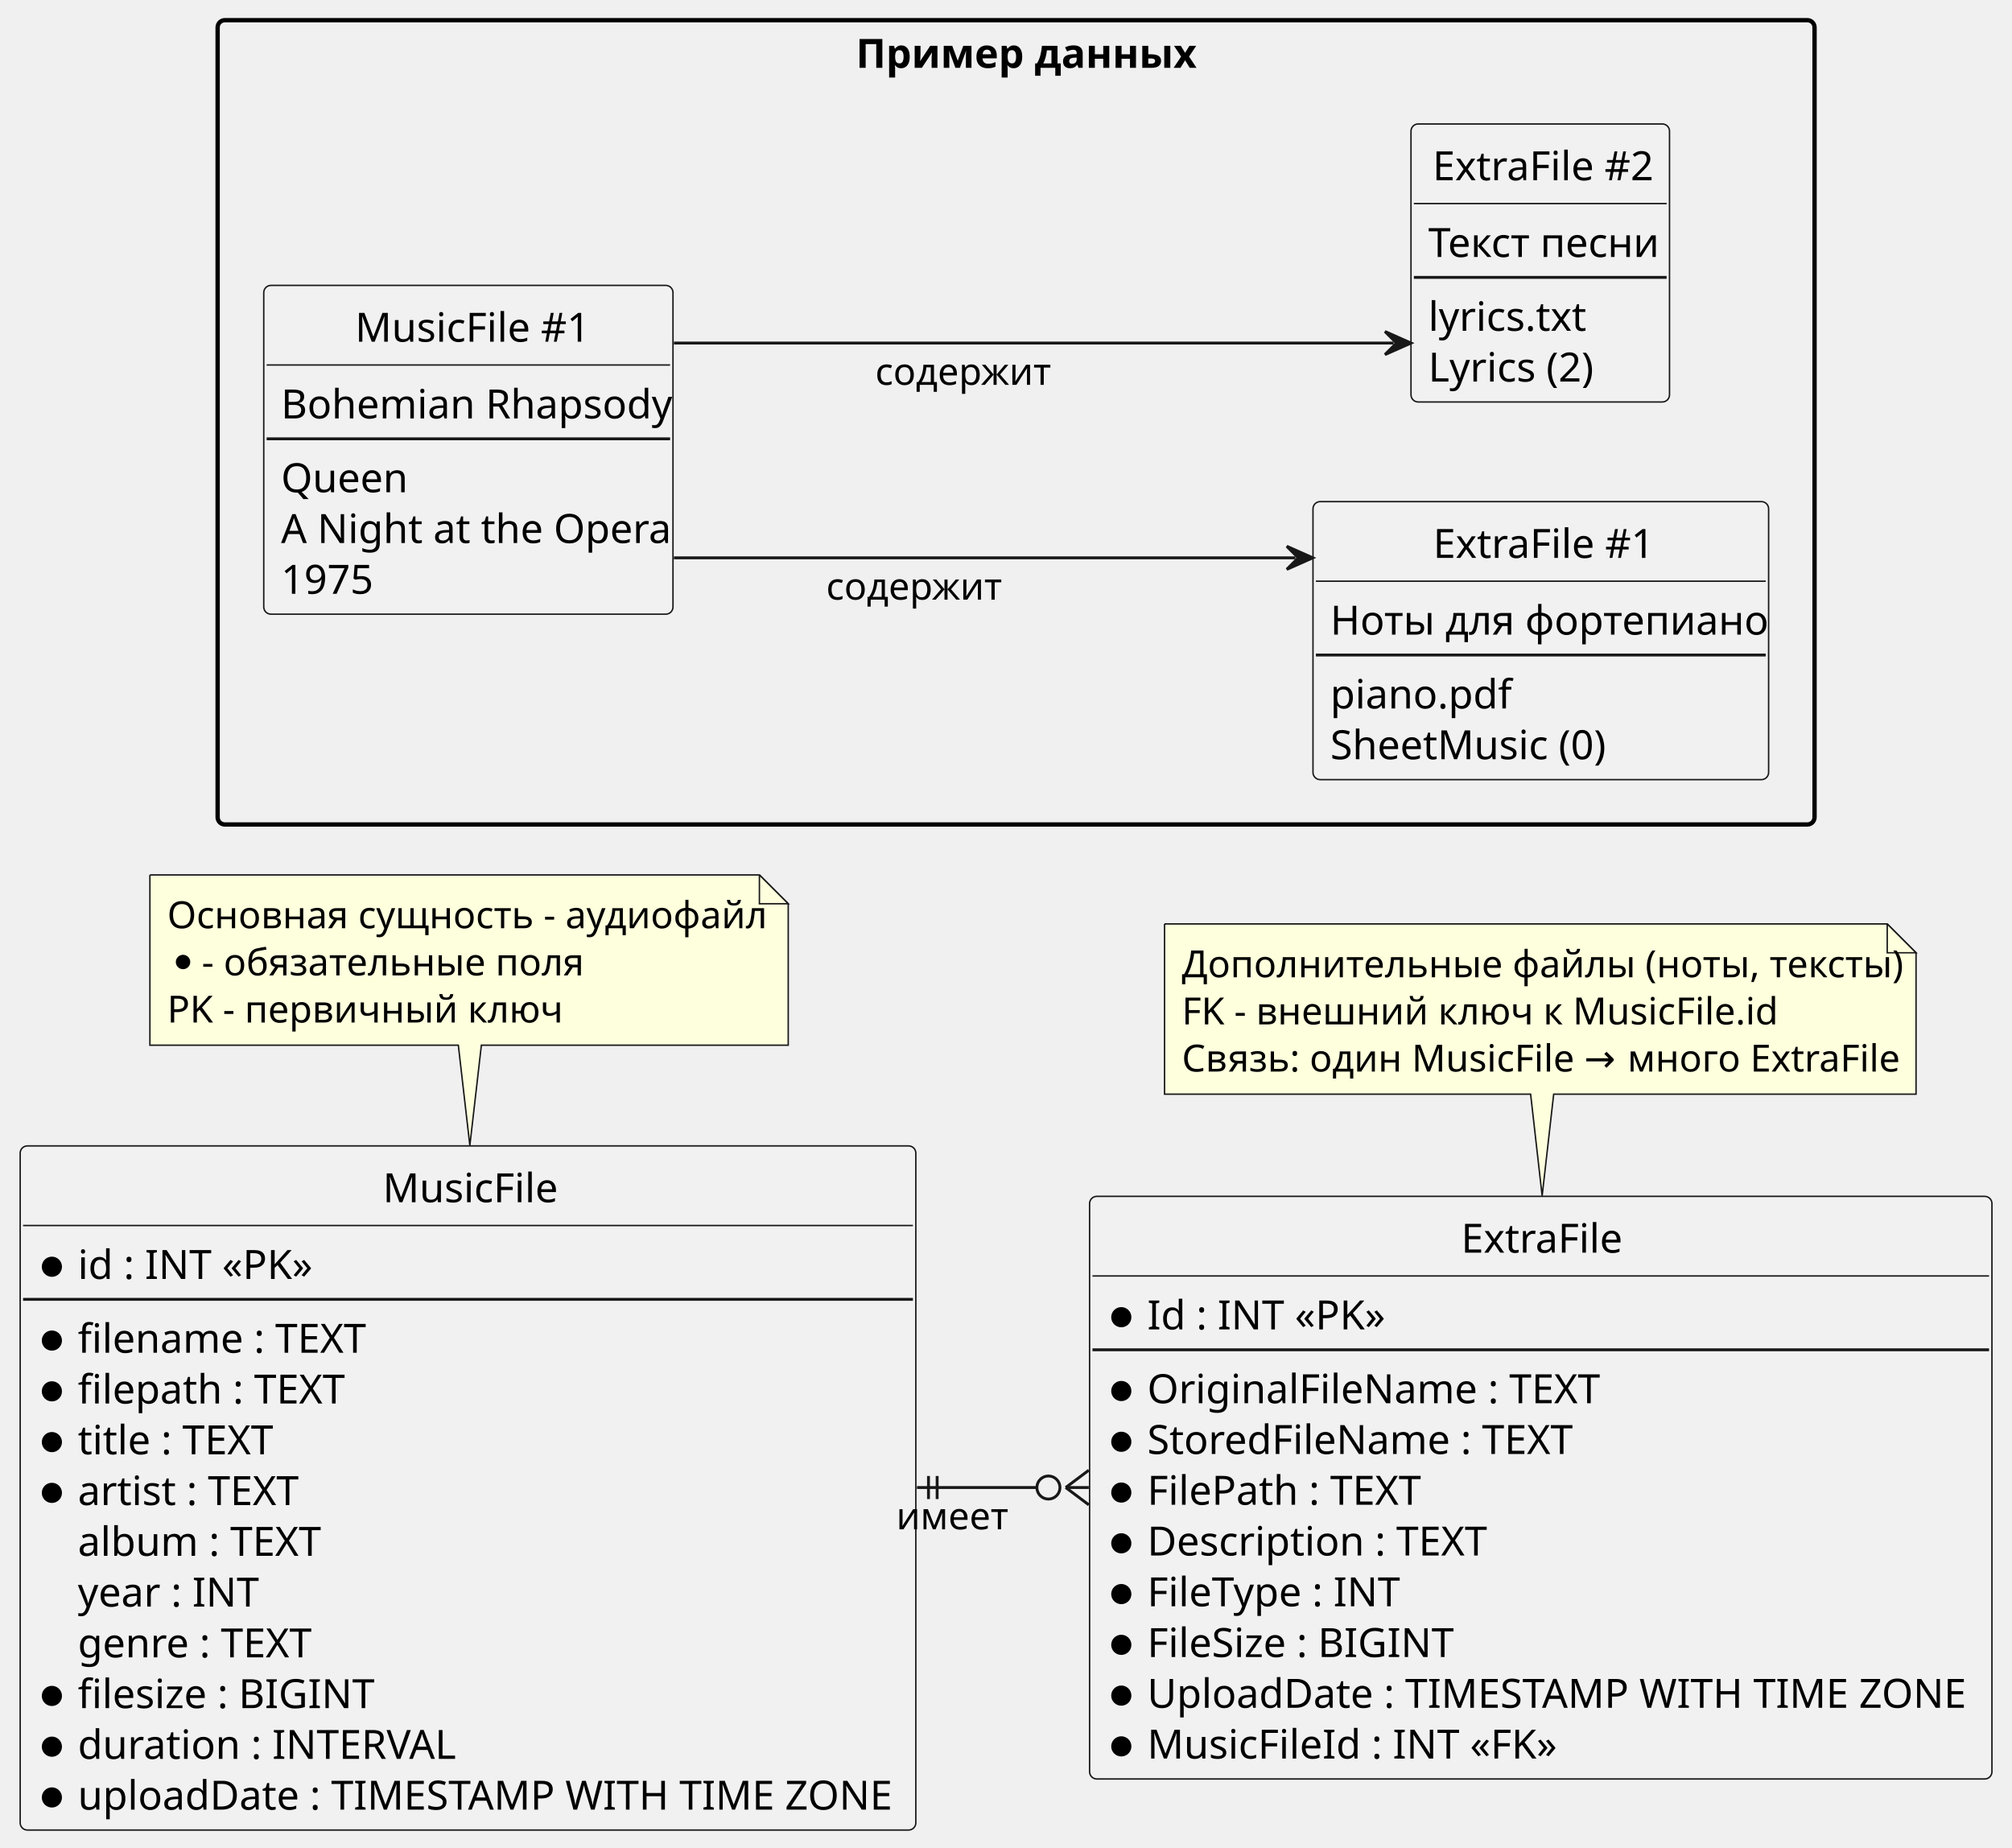
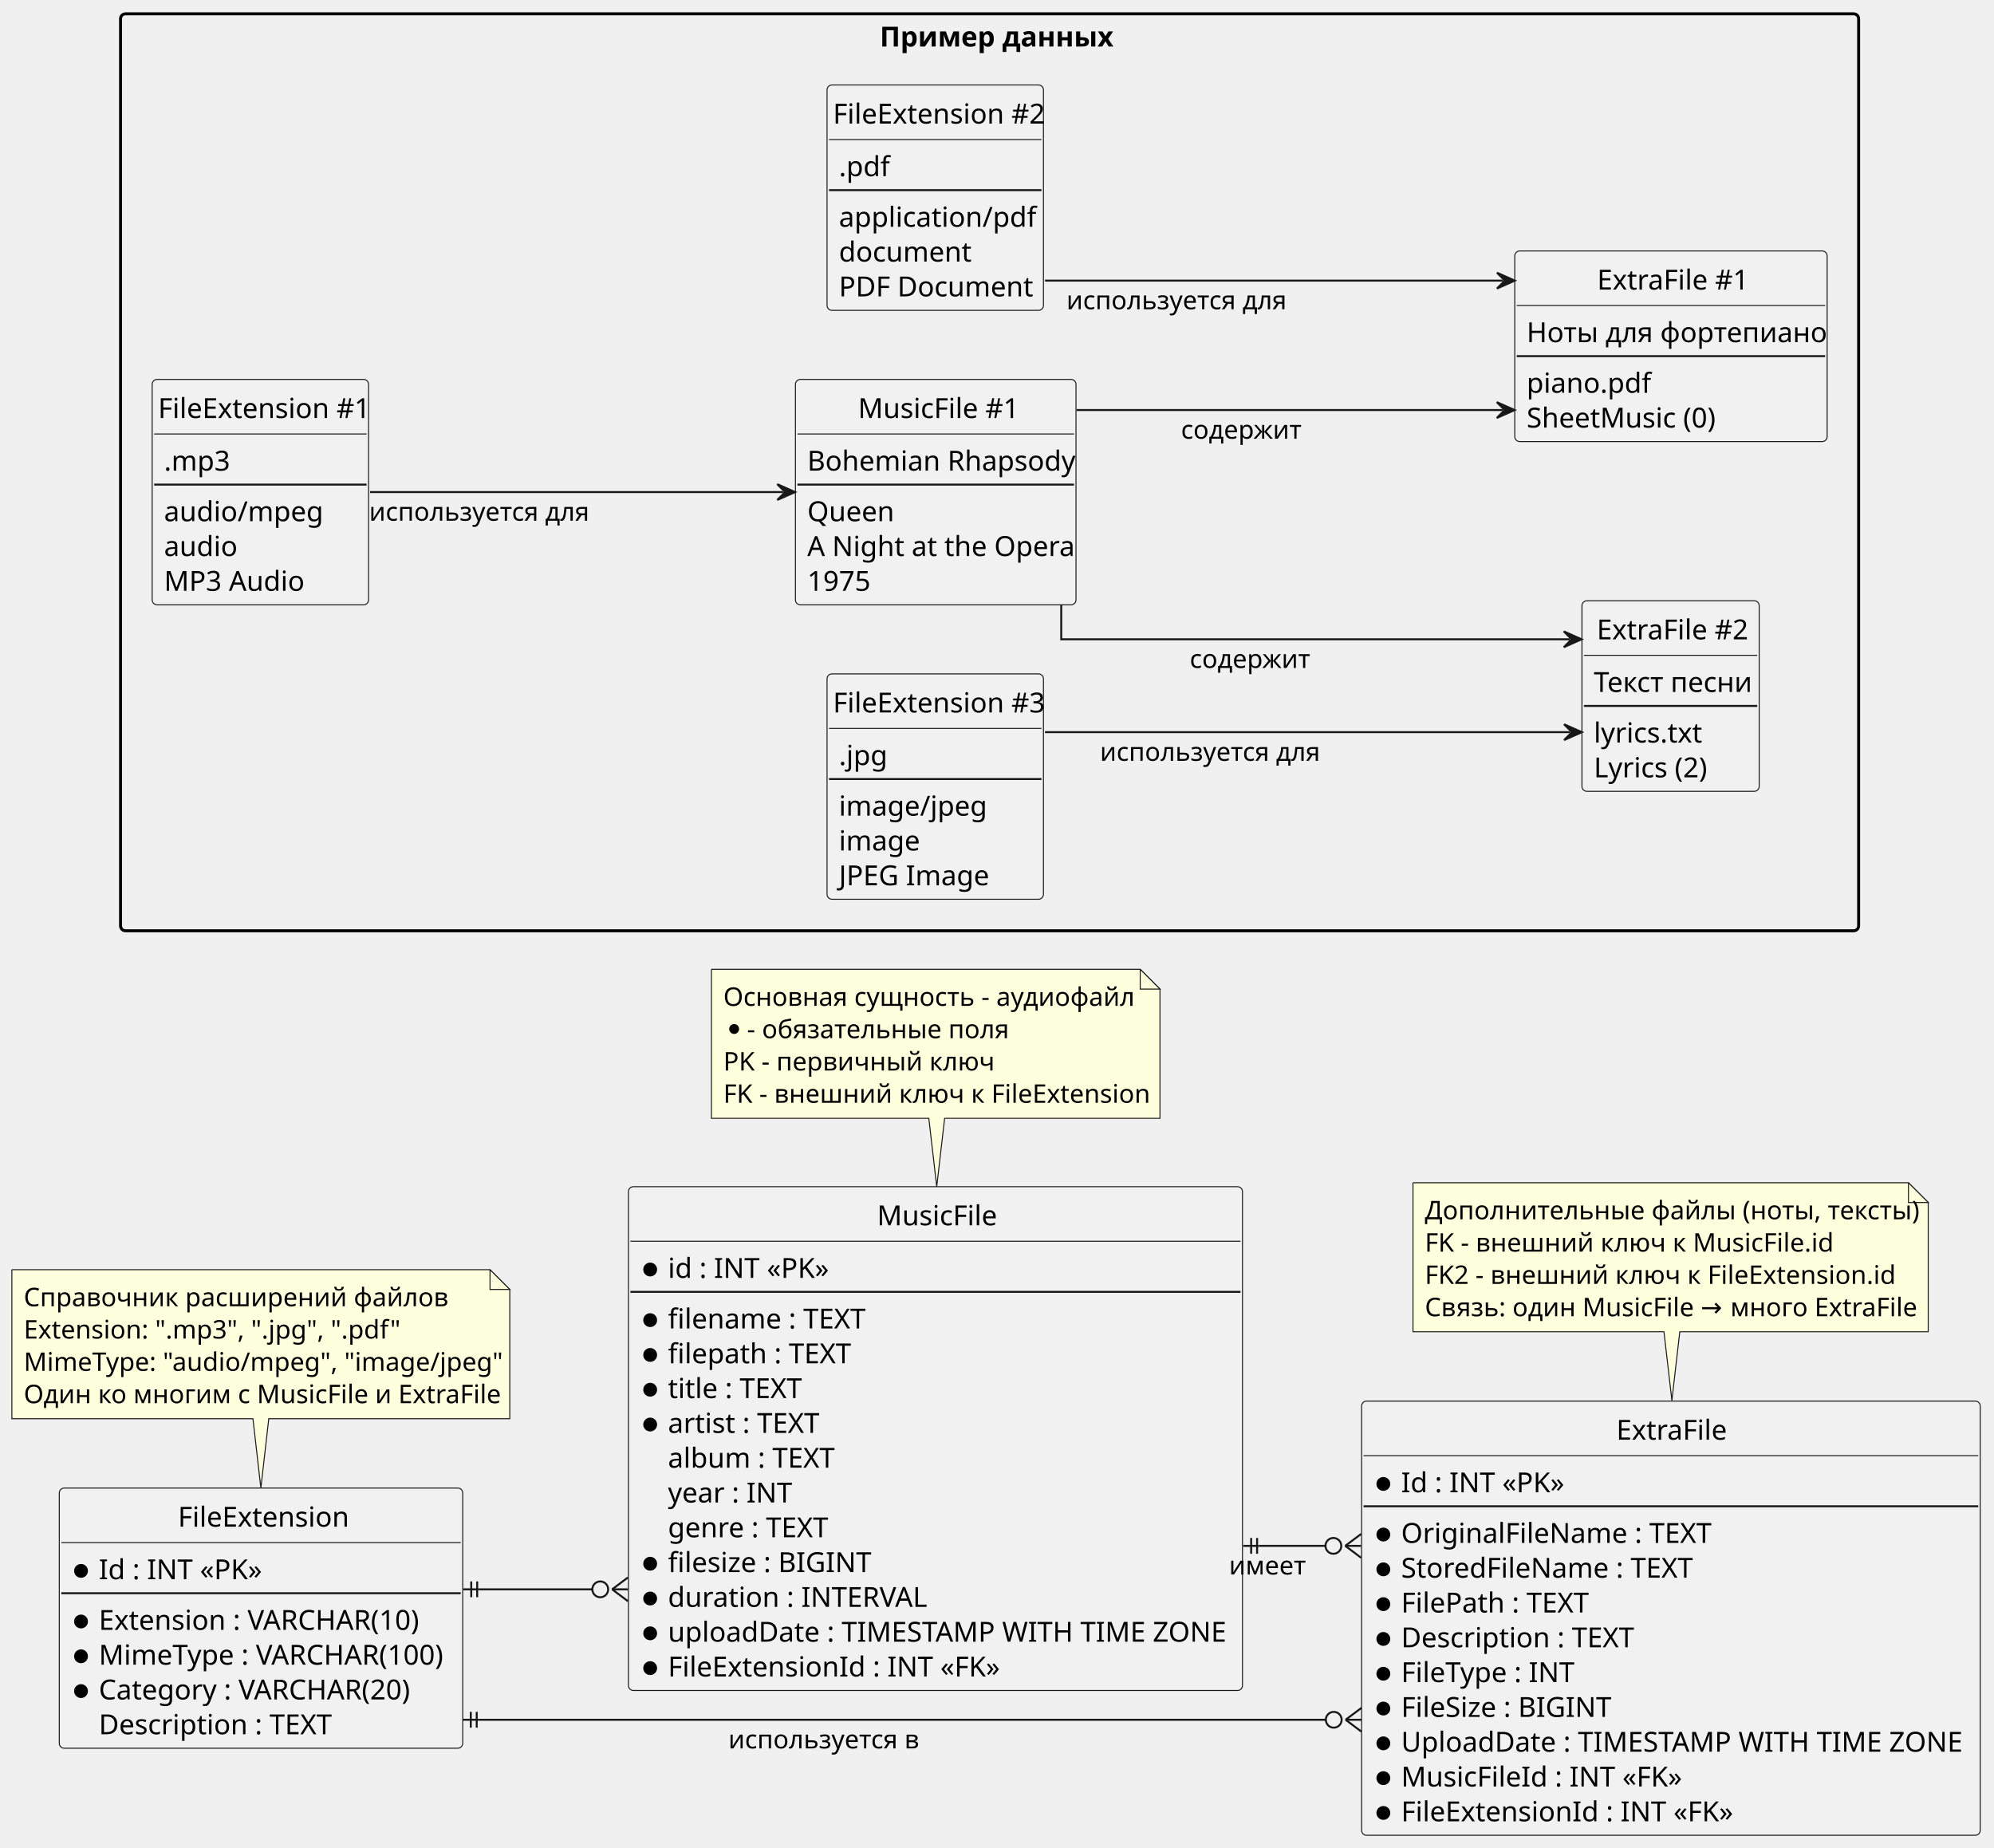
- <svg xmlns="http://www.w3.org/2000/svg" contentStyleType="text/css" data-diagram-type="CLASS" height="641px" preserveAspectRatio="none" style="width:698px;height:641px;background:#FFFFFF;" version="1.1" viewBox="0 0 698 641" width="698px" zoomAndPan="magnify">
+ <svg xmlns="http://www.w3.org/2000/svg" contentStyleType="text/css" data-diagram-type="CLASS" height="935px" preserveAspectRatio="none" style="width:1009px;height:935px;background:#FFFFFF;" version="1.1" viewBox="0 0 1009 935" width="1009px" zoomAndPan="magnify">
  <defs />
  <g>
    <g id="cluster_Пример данных">
-       <rect fill="#FFFFFF" fill-opacity="0" height="279" rx="2.5" ry="2.5" style="stroke:#000000;stroke-width:1.5;" width="554" x="75.5" y="7" />
-       <text fill="#000000" font-family="sans-serif" font-size="14" font-weight="bold" lengthAdjust="spacing" textLength="111.132" x="296.934" y="23.533">Пример данных</text>
+       <rect fill="#FFFFFF" fill-opacity="0" height="464" rx="2.5" ry="2.5" style="stroke:#000000;stroke-width:1.5;" width="879.5" x="61" y="7" />
+       <text fill="#000000" font-family="sans-serif" font-size="14" font-weight="bold" lengthAdjust="spacing" textLength="111.132" x="445.184" y="23.533">Пример данных</text>
+     </g>
+     <g id="elem_FE1">
+       <rect codeLine="79" fill="#F1F1F1" height="114.047" id="FE1" rx="2.5" ry="2.5" style="stroke:#181818;stroke-width:0.5;" width="109.503" x="77" y="192" />
+       <text fill="#000000" font-family="sans-serif" font-size="14" lengthAdjust="spacing" textLength="103.503" x="80" y="211.533">FileExtension #1</text>
+       <line style="stroke:#181818;stroke-width:0.5;" x1="78" x2="185.503" y1="219.609" y2="219.609" />
+       <text fill="#000000" font-family="sans-serif" font-size="14" lengthAdjust="spacing" textLength="31.124" x="83" y="238.143">.mp3</text>
+       <line style="stroke:#181818;stroke-width:1;" x1="78" x2="185.503" y1="245.219" y2="245.219" />
+       <text fill="#000000" font-family="sans-serif" font-size="14" lengthAdjust="spacing" textLength="73.165" x="83" y="263.752">audio/mpeg</text>
+       <text fill="#000000" font-family="sans-serif" font-size="14" lengthAdjust="spacing" textLength="34.255" x="83" y="281.361">audio</text>
+       <text fill="#000000" font-family="sans-serif" font-size="14" lengthAdjust="spacing" textLength="68.482" x="83" y="298.971">MP3 Audio</text>
+     </g>
+     <g id="elem_FE2">
+       <rect codeLine="87" fill="#F1F1F1" height="114.047" id="FE2" rx="2.5" ry="2.5" style="stroke:#181818;stroke-width:0.5;" width="109.503" x="418.5" y="43" />
+       <text fill="#000000" font-family="sans-serif" font-size="14" lengthAdjust="spacing" textLength="103.503" x="421.5" y="62.533">FileExtension #2</text>
+       <line style="stroke:#181818;stroke-width:0.5;" x1="419.5" x2="527.003" y1="70.609" y2="70.609" />
+       <text fill="#000000" font-family="sans-serif" font-size="14" lengthAdjust="spacing" textLength="23.352" x="424.5" y="89.143">.pdf</text>
+       <line style="stroke:#181818;stroke-width:1;" x1="419.5" x2="527.003" y1="96.219" y2="96.219" />
+       <text fill="#000000" font-family="sans-serif" font-size="14" lengthAdjust="spacing" textLength="90.289" x="424.5" y="114.752">application/pdf</text>
+       <text fill="#000000" font-family="sans-serif" font-size="14" lengthAdjust="spacing" textLength="61.482" x="424.5" y="132.361">document</text>
+       <text fill="#000000" font-family="sans-serif" font-size="14" lengthAdjust="spacing" textLength="95.696" x="424.5" y="149.971">PDF Document</text>
+     </g>
+     <g id="elem_FE3">
+       <rect codeLine="95" fill="#F1F1F1" height="114.047" id="FE3" rx="2.5" ry="2.5" style="stroke:#181818;stroke-width:0.5;" width="109.503" x="418.5" y="341" />
+       <text fill="#000000" font-family="sans-serif" font-size="14" lengthAdjust="spacing" textLength="103.503" x="421.5" y="360.533">FileExtension #3</text>
+       <line style="stroke:#181818;stroke-width:0.5;" x1="419.5" x2="527.003" y1="368.609" y2="368.609" />
+       <text fill="#000000" font-family="sans-serif" font-size="14" lengthAdjust="spacing" textLength="22.572" x="424.5" y="387.143">.jpg</text>
+       <line style="stroke:#181818;stroke-width:1;" x1="419.5" x2="527.003" y1="394.219" y2="394.219" />
+       <text fill="#000000" font-family="sans-serif" font-size="14" lengthAdjust="spacing" textLength="68.489" x="424.5" y="412.752">image/jpeg</text>
+       <text fill="#000000" font-family="sans-serif" font-size="14" lengthAdjust="spacing" textLength="38.131" x="424.5" y="430.361">image</text>
+       <text fill="#000000" font-family="sans-serif" font-size="14" lengthAdjust="spacing" textLength="79.365" x="424.5" y="447.971">JPEG Image</text>
    </g>
    <g id="elem_MF1">
-       <rect codeLine="56" fill="#F1F1F1" height="114.047" id="MF1" rx="2.5" ry="2.5" style="stroke:#181818;stroke-width:0.5;" width="141.972" x="91.5" y="99" />
-       <text fill="#000000" font-family="sans-serif" font-size="14" lengthAdjust="spacing" textLength="78.579" x="123.196" y="118.533">MusicFile #1</text>
-       <line style="stroke:#181818;stroke-width:0.5;" x1="92.5" x2="232.472" y1="126.609" y2="126.609" />
-       <text fill="#000000" font-family="sans-serif" font-size="14" lengthAdjust="spacing" textLength="129.972" x="97.5" y="145.143">Bohemian Rhapsody</text>
-       <line style="stroke:#181818;stroke-width:1;" x1="92.5" x2="232.472" y1="152.219" y2="152.219" />
-       <text fill="#000000" font-family="sans-serif" font-size="14" lengthAdjust="spacing" textLength="42.034" x="97.5" y="170.752">Queen</text>
-       <text fill="#000000" font-family="sans-serif" font-size="14" lengthAdjust="spacing" textLength="127.627" x="97.5" y="188.361">A Night at the Opera</text>
-       <text fill="#000000" font-family="sans-serif" font-size="14" lengthAdjust="spacing" textLength="31.145" x="97.5" y="205.971">1975</text>
+       <rect codeLine="103" fill="#F1F1F1" height="114.047" id="MF1" rx="2.5" ry="2.5" style="stroke:#181818;stroke-width:0.5;" width="141.972" x="402.5" y="192" />
+       <text fill="#000000" font-family="sans-serif" font-size="14" lengthAdjust="spacing" textLength="78.579" x="434.196" y="211.533">MusicFile #1</text>
+       <line style="stroke:#181818;stroke-width:0.5;" x1="403.5" x2="543.472" y1="219.609" y2="219.609" />
+       <text fill="#000000" font-family="sans-serif" font-size="14" lengthAdjust="spacing" textLength="129.972" x="408.5" y="238.143">Bohemian Rhapsody</text>
+       <line style="stroke:#181818;stroke-width:1;" x1="403.5" x2="543.472" y1="245.219" y2="245.219" />
+       <text fill="#000000" font-family="sans-serif" font-size="14" lengthAdjust="spacing" textLength="42.034" x="408.5" y="263.752">Queen</text>
+       <text fill="#000000" font-family="sans-serif" font-size="14" lengthAdjust="spacing" textLength="127.627" x="408.5" y="281.361">A Night at the Opera</text>
+       <text fill="#000000" font-family="sans-serif" font-size="14" lengthAdjust="spacing" textLength="31.145" x="408.5" y="298.971">1975</text>
    </g>
    <g id="elem_EF1">
-       <rect codeLine="64" fill="#F1F1F1" height="96.438" id="EF1" rx="2.5" ry="2.5" style="stroke:#181818;stroke-width:0.5;" width="158.064" x="455.5" y="174" />
-       <text fill="#000000" font-family="sans-serif" font-size="14" lengthAdjust="spacing" textLength="74.696" x="497.184" y="193.533">ExtraFile #1</text>
-       <line style="stroke:#181818;stroke-width:0.5;" x1="456.5" x2="612.563" y1="201.609" y2="201.609" />
-       <text fill="#000000" font-family="sans-serif" font-size="14" lengthAdjust="spacing" textLength="146.064" x="461.5" y="220.143">Ноты для фортепиано</text>
-       <line style="stroke:#181818;stroke-width:1;" x1="456.5" x2="612.563" y1="227.219" y2="227.219" />
-       <text fill="#000000" font-family="sans-serif" font-size="14" lengthAdjust="spacing" textLength="57.606" x="461.5" y="245.752">piano.pdf</text>
-       <text fill="#000000" font-family="sans-serif" font-size="14" lengthAdjust="spacing" textLength="94.144" x="461.5" y="263.361">SheetMusic (0)</text>
+       <rect codeLine="111" fill="#F1F1F1" height="96.438" id="EF1" rx="2.5" ry="2.5" style="stroke:#181818;stroke-width:0.5;" width="158.064" x="766.5" y="127" />
+       <text fill="#000000" font-family="sans-serif" font-size="14" lengthAdjust="spacing" textLength="74.696" x="808.184" y="146.533">ExtraFile #1</text>
+       <line style="stroke:#181818;stroke-width:0.5;" x1="767.5" x2="923.563" y1="154.609" y2="154.609" />
+       <text fill="#000000" font-family="sans-serif" font-size="14" lengthAdjust="spacing" textLength="146.064" x="772.5" y="173.143">Ноты для фортепиано</text>
+       <line style="stroke:#181818;stroke-width:1;" x1="767.5" x2="923.563" y1="180.219" y2="180.219" />
+       <text fill="#000000" font-family="sans-serif" font-size="14" lengthAdjust="spacing" textLength="57.606" x="772.5" y="198.752">piano.pdf</text>
+       <text fill="#000000" font-family="sans-serif" font-size="14" lengthAdjust="spacing" textLength="94.144" x="772.5" y="216.361">SheetMusic (0)</text>
    </g>
    <g id="elem_EF2">
-       <rect codeLine="71" fill="#F1F1F1" height="96.438" id="EF2" rx="2.5" ry="2.5" style="stroke:#181818;stroke-width:0.5;" width="89.684" x="489.5" y="43" />
-       <text fill="#000000" font-family="sans-serif" font-size="14" lengthAdjust="spacing" textLength="74.696" x="496.994" y="62.533">ExtraFile #2</text>
-       <line style="stroke:#181818;stroke-width:0.5;" x1="490.5" x2="578.184" y1="70.609" y2="70.609" />
-       <text fill="#000000" font-family="sans-serif" font-size="14" lengthAdjust="spacing" textLength="77.684" x="495.5" y="89.143">Текст песни</text>
-       <line style="stroke:#181818;stroke-width:1;" x1="490.5" x2="578.184" y1="96.219" y2="96.219" />
-       <text fill="#000000" font-family="sans-serif" font-size="14" lengthAdjust="spacing" textLength="50.552" x="495.5" y="114.752">lyrics.txt</text>
-       <text fill="#000000" font-family="sans-serif" font-size="14" lengthAdjust="spacing" textLength="57.559" x="495.5" y="132.361">Lyrics (2)</text>
+       <rect codeLine="118" fill="#F1F1F1" height="96.438" id="EF2" rx="2.5" ry="2.5" style="stroke:#181818;stroke-width:0.5;" width="89.684" x="800.5" y="304" />
+       <text fill="#000000" font-family="sans-serif" font-size="14" lengthAdjust="spacing" textLength="74.696" x="807.994" y="323.533">ExtraFile #2</text>
+       <line style="stroke:#181818;stroke-width:0.5;" x1="801.5" x2="889.184" y1="331.609" y2="331.609" />
+       <text fill="#000000" font-family="sans-serif" font-size="14" lengthAdjust="spacing" textLength="77.684" x="806.5" y="350.143">Текст песни</text>
+       <line style="stroke:#181818;stroke-width:1;" x1="801.5" x2="889.184" y1="357.219" y2="357.219" />
+       <text fill="#000000" font-family="sans-serif" font-size="14" lengthAdjust="spacing" textLength="50.552" x="806.5" y="375.752">lyrics.txt</text>
+       <text fill="#000000" font-family="sans-serif" font-size="14" lengthAdjust="spacing" textLength="57.559" x="806.5" y="393.361">Lyrics (2)</text>
    </g>
    <g id="elem_MusicFile">
-       <rect codeLine="9" fill="#F1F1F1" height="237.312" id="MusicFile" rx="2.5" ry="2.5" style="stroke:#181818;stroke-width:0.5;" width="310.717" x="7" y="397.5" />
-       <text fill="#000000" font-family="sans-serif" font-size="14" lengthAdjust="spacing" textLength="59.117" x="132.8" y="417.033">MusicFile</text>
-       <line style="stroke:#181818;stroke-width:0.5;" x1="8" x2="316.717" y1="425.109" y2="425.109" />
-       <ellipse cx="18" cy="439.414" fill="#000000" rx="3" ry="3" style="stroke:#000000;stroke-width:1;" />
-       <text fill="#000000" font-family="sans-serif" font-size="14" lengthAdjust="spacing" textLength="83.255" x="27" y="443.643">id : INT «PK»</text>
-       <line style="stroke:#181818;stroke-width:1;" x1="8" x2="316.717" y1="450.719" y2="450.719" />
-       <ellipse cx="18" cy="465.023" fill="#000000" rx="3" ry="3" style="stroke:#000000;stroke-width:1;" />
-       <text fill="#000000" font-family="sans-serif" font-size="14" lengthAdjust="spacing" textLength="100.365" x="27" y="469.252">filename : TEXT</text>
-       <ellipse cx="18" cy="482.633" fill="#000000" rx="3" ry="3" style="stroke:#000000;stroke-width:1;" />
-       <text fill="#000000" font-family="sans-serif" font-size="14" lengthAdjust="spacing" textLength="92.593" x="27" y="486.861">filepath : TEXT</text>
-       <ellipse cx="18" cy="500.242" fill="#000000" rx="3" ry="3" style="stroke:#000000;stroke-width:1;" />
-       <text fill="#000000" font-family="sans-serif" font-size="14" lengthAdjust="spacing" textLength="69.234" x="27" y="504.471">title : TEXT</text>
-       <ellipse cx="18" cy="517.852" fill="#000000" rx="3" ry="3" style="stroke:#000000;stroke-width:1;" />
-       <text fill="#000000" font-family="sans-serif" font-size="14" lengthAdjust="spacing" textLength="77.786" x="27" y="522.08">artist : TEXT</text>
-       <text fill="#000000" font-family="sans-serif" font-size="14" lengthAdjust="spacing" textLength="85.579" x="27" y="539.689">album : TEXT</text>
-       <text fill="#000000" font-family="sans-serif" font-size="14" lengthAdjust="spacing" textLength="61.455" x="27" y="557.299">year : INT</text>
-       <text fill="#000000" font-family="sans-serif" font-size="14" lengthAdjust="spacing" textLength="83.255" x="27" y="574.908">genre : TEXT</text>
-       <ellipse cx="18" cy="588.289" fill="#000000" rx="3" ry="3" style="stroke:#000000;stroke-width:1;" />
-       <text fill="#000000" font-family="sans-serif" font-size="14" lengthAdjust="spacing" textLength="101.131" x="27" y="592.518">filesize : BIGINT</text>
-       <ellipse cx="18" cy="605.898" fill="#000000" rx="3" ry="3" style="stroke:#000000;stroke-width:1;" />
-       <text fill="#000000" font-family="sans-serif" font-size="14" lengthAdjust="spacing" textLength="130.724" x="27" y="610.127">duration : INTERVAL</text>
-       <ellipse cx="18" cy="623.508" fill="#000000" rx="3" ry="3" style="stroke:#000000;stroke-width:1;" />
-       <text fill="#000000" font-family="sans-serif" font-size="14" lengthAdjust="spacing" textLength="284.717" x="27" y="627.736">uploadDate : TIMESTAMP WITH TIME ZONE</text>
+       <rect codeLine="9" fill="#F1F1F1" height="254.922" id="MusicFile" rx="2.5" ry="2.5" style="stroke:#181818;stroke-width:0.5;" width="310.717" x="318" y="600.5" />
+       <text fill="#000000" font-family="sans-serif" font-size="14" lengthAdjust="spacing" textLength="59.117" x="443.8" y="620.033">MusicFile</text>
+       <line style="stroke:#181818;stroke-width:0.5;" x1="319" x2="627.717" y1="628.109" y2="628.109" />
+       <ellipse cx="329" cy="642.414" fill="#000000" rx="3" ry="3" style="stroke:#000000;stroke-width:1;" />
+       <text fill="#000000" font-family="sans-serif" font-size="14" lengthAdjust="spacing" textLength="83.255" x="338" y="646.643">id : INT «PK»</text>
+       <line style="stroke:#181818;stroke-width:1;" x1="319" x2="627.717" y1="653.719" y2="653.719" />
+       <ellipse cx="329" cy="668.023" fill="#000000" rx="3" ry="3" style="stroke:#000000;stroke-width:1;" />
+       <text fill="#000000" font-family="sans-serif" font-size="14" lengthAdjust="spacing" textLength="100.365" x="338" y="672.252">filename : TEXT</text>
+       <ellipse cx="329" cy="685.633" fill="#000000" rx="3" ry="3" style="stroke:#000000;stroke-width:1;" />
+       <text fill="#000000" font-family="sans-serif" font-size="14" lengthAdjust="spacing" textLength="92.593" x="338" y="689.861">filepath : TEXT</text>
+       <ellipse cx="329" cy="703.242" fill="#000000" rx="3" ry="3" style="stroke:#000000;stroke-width:1;" />
+       <text fill="#000000" font-family="sans-serif" font-size="14" lengthAdjust="spacing" textLength="69.234" x="338" y="707.471">title : TEXT</text>
+       <ellipse cx="329" cy="720.852" fill="#000000" rx="3" ry="3" style="stroke:#000000;stroke-width:1;" />
+       <text fill="#000000" font-family="sans-serif" font-size="14" lengthAdjust="spacing" textLength="77.786" x="338" y="725.08">artist : TEXT</text>
+       <text fill="#000000" font-family="sans-serif" font-size="14" lengthAdjust="spacing" textLength="85.579" x="338" y="742.689">album : TEXT</text>
+       <text fill="#000000" font-family="sans-serif" font-size="14" lengthAdjust="spacing" textLength="61.455" x="338" y="760.299">year : INT</text>
+       <text fill="#000000" font-family="sans-serif" font-size="14" lengthAdjust="spacing" textLength="83.255" x="338" y="777.908">genre : TEXT</text>
+       <ellipse cx="329" cy="791.289" fill="#000000" rx="3" ry="3" style="stroke:#000000;stroke-width:1;" />
+       <text fill="#000000" font-family="sans-serif" font-size="14" lengthAdjust="spacing" textLength="101.131" x="338" y="795.518">filesize : BIGINT</text>
+       <ellipse cx="329" cy="808.898" fill="#000000" rx="3" ry="3" style="stroke:#000000;stroke-width:1;" />
+       <text fill="#000000" font-family="sans-serif" font-size="14" lengthAdjust="spacing" textLength="130.724" x="338" y="813.127">duration : INTERVAL</text>
+       <ellipse cx="329" cy="826.508" fill="#000000" rx="3" ry="3" style="stroke:#000000;stroke-width:1;" />
+       <text fill="#000000" font-family="sans-serif" font-size="14" lengthAdjust="spacing" textLength="284.717" x="338" y="830.736">uploadDate : TIMESTAMP WITH TIME ZONE</text>
+       <ellipse cx="329" cy="844.117" fill="#000000" rx="3" ry="3" style="stroke:#000000;stroke-width:1;" />
+       <text fill="#000000" font-family="sans-serif" font-size="14" lengthAdjust="spacing" textLength="167.289" x="338" y="848.346">FileExtensionId : INT «FK»</text>
    </g>
    <g id="elem_ExtraFile">
-       <rect codeLine="25" fill="#F1F1F1" height="202.094" id="ExtraFile" rx="2.5" ry="2.5" style="stroke:#181818;stroke-width:0.5;" width="313.041" x="378" y="415" />
-       <text fill="#000000" font-family="sans-serif" font-size="14" lengthAdjust="spacing" textLength="55.234" x="506.903" y="434.533">ExtraFile</text>
-       <line style="stroke:#181818;stroke-width:0.5;" x1="379" x2="690.041" y1="442.609" y2="442.609" />
-       <ellipse cx="389" cy="456.914" fill="#000000" rx="3" ry="3" style="stroke:#000000;stroke-width:1;" />
-       <text fill="#000000" font-family="sans-serif" font-size="14" lengthAdjust="spacing" textLength="84.034" x="398" y="461.143">Id : INT «PK»</text>
-       <line style="stroke:#181818;stroke-width:1;" x1="379" x2="690.041" y1="468.219" y2="468.219" />
-       <ellipse cx="389" cy="482.523" fill="#000000" rx="3" ry="3" style="stroke:#000000;stroke-width:1;" />
-       <text fill="#000000" font-family="sans-serif" font-size="14" lengthAdjust="spacing" textLength="155.593" x="398" y="486.752">OriginalFileName : TEXT</text>
-       <ellipse cx="389" cy="500.133" fill="#000000" rx="3" ry="3" style="stroke:#000000;stroke-width:1;" />
-       <text fill="#000000" font-family="sans-serif" font-size="14" lengthAdjust="spacing" textLength="148.6" x="398" y="504.361">StoredFileName : TEXT</text>
-       <ellipse cx="389" cy="517.742" fill="#000000" rx="3" ry="3" style="stroke:#000000;stroke-width:1;" />
-       <text fill="#000000" font-family="sans-serif" font-size="14" lengthAdjust="spacing" textLength="98.807" x="398" y="521.971">FilePath : TEXT</text>
-       <ellipse cx="389" cy="535.352" fill="#000000" rx="3" ry="3" style="stroke:#000000;stroke-width:1;" />
-       <text fill="#000000" font-family="sans-serif" font-size="14" lengthAdjust="spacing" textLength="117.476" x="398" y="539.58">Description : TEXT</text>
-       <ellipse cx="389" cy="552.961" fill="#000000" rx="3" ry="3" style="stroke:#000000;stroke-width:1;" />
-       <text fill="#000000" font-family="sans-serif" font-size="14" lengthAdjust="spacing" textLength="87.903" x="398" y="557.189">FileType : INT</text>
-       <ellipse cx="389" cy="570.57" fill="#000000" rx="3" ry="3" style="stroke:#000000;stroke-width:1;" />
-       <text fill="#000000" font-family="sans-serif" font-size="14" lengthAdjust="spacing" textLength="108.131" x="398" y="574.799">FileSize : BIGINT</text>
-       <ellipse cx="389" cy="588.18" fill="#000000" rx="3" ry="3" style="stroke:#000000;stroke-width:1;" />
-       <text fill="#000000" font-family="sans-serif" font-size="14" lengthAdjust="spacing" textLength="287.041" x="398" y="592.408">UploadDate : TIMESTAMP WITH TIME ZONE</text>
-       <ellipse cx="389" cy="605.789" fill="#000000" rx="3" ry="3" style="stroke:#000000;stroke-width:1;" />
-       <text fill="#000000" font-family="sans-serif" font-size="14" lengthAdjust="spacing" textLength="142.365" x="398" y="610.018">MusicFileId : INT «FK»</text>
-     </g>
-     <g id="elem_GMN5">
-       <path d="M52,303.5 L52,362.555 A0,0 0 0 0 52,362.555 L159,362.555 L163,397.35 L167,362.555 L273.453,362.555 A0,0 0 0 0 273.453,362.555 L273.453,313.5 L263.453,303.5 L52,303.5 A0,0 0 0 0 52,303.5 " fill="#FEFFDD" style="stroke:#181818;stroke-width:0.5;" />
-       <path d="M263.453,303.5 L263.453,313.5 L273.453,313.5 L263.453,303.5 " fill="#FEFFDD" style="stroke:#181818;stroke-width:0.5;" />
-       <text fill="#000000" font-family="sans-serif" font-size="13" lengthAdjust="spacing" textLength="200.453" x="58" y="321.995">Основная сущность - аудиофайл</text>
-       <ellipse cx="63.5" cy="333.703" fill="#000000" rx="2.5" ry="2.5" />
-       <text fill="#000000" font-family="sans-serif" font-size="13" lengthAdjust="spacing" textLength="126.648" x="70" y="338.347">- обязательные поля</text>
-       <text fill="#000000" font-family="sans-serif" font-size="13" lengthAdjust="spacing" textLength="128.527" x="58" y="354.698">PK - первичный ключ</text>
+       <rect codeLine="26" fill="#F1F1F1" height="219.703" id="ExtraFile" rx="2.5" ry="2.5" style="stroke:#181818;stroke-width:0.5;" width="313.041" x="689" y="709" />
+       <text fill="#000000" font-family="sans-serif" font-size="14" lengthAdjust="spacing" textLength="55.234" x="817.903" y="728.533">ExtraFile</text>
+       <line style="stroke:#181818;stroke-width:0.5;" x1="690" x2="1001.041" y1="736.609" y2="736.609" />
+       <ellipse cx="700" cy="750.914" fill="#000000" rx="3" ry="3" style="stroke:#000000;stroke-width:1;" />
+       <text fill="#000000" font-family="sans-serif" font-size="14" lengthAdjust="spacing" textLength="84.034" x="709" y="755.143">Id : INT «PK»</text>
+       <line style="stroke:#181818;stroke-width:1;" x1="690" x2="1001.041" y1="762.219" y2="762.219" />
+       <ellipse cx="700" cy="776.523" fill="#000000" rx="3" ry="3" style="stroke:#000000;stroke-width:1;" />
+       <text fill="#000000" font-family="sans-serif" font-size="14" lengthAdjust="spacing" textLength="155.593" x="709" y="780.752">OriginalFileName : TEXT</text>
+       <ellipse cx="700" cy="794.133" fill="#000000" rx="3" ry="3" style="stroke:#000000;stroke-width:1;" />
+       <text fill="#000000" font-family="sans-serif" font-size="14" lengthAdjust="spacing" textLength="148.6" x="709" y="798.361">StoredFileName : TEXT</text>
+       <ellipse cx="700" cy="811.742" fill="#000000" rx="3" ry="3" style="stroke:#000000;stroke-width:1;" />
+       <text fill="#000000" font-family="sans-serif" font-size="14" lengthAdjust="spacing" textLength="98.807" x="709" y="815.971">FilePath : TEXT</text>
+       <ellipse cx="700" cy="829.352" fill="#000000" rx="3" ry="3" style="stroke:#000000;stroke-width:1;" />
+       <text fill="#000000" font-family="sans-serif" font-size="14" lengthAdjust="spacing" textLength="117.476" x="709" y="833.58">Description : TEXT</text>
+       <ellipse cx="700" cy="846.961" fill="#000000" rx="3" ry="3" style="stroke:#000000;stroke-width:1;" />
+       <text fill="#000000" font-family="sans-serif" font-size="14" lengthAdjust="spacing" textLength="87.903" x="709" y="851.189">FileType : INT</text>
+       <ellipse cx="700" cy="864.57" fill="#000000" rx="3" ry="3" style="stroke:#000000;stroke-width:1;" />
+       <text fill="#000000" font-family="sans-serif" font-size="14" lengthAdjust="spacing" textLength="108.131" x="709" y="868.799">FileSize : BIGINT</text>
+       <ellipse cx="700" cy="882.18" fill="#000000" rx="3" ry="3" style="stroke:#000000;stroke-width:1;" />
+       <text fill="#000000" font-family="sans-serif" font-size="14" lengthAdjust="spacing" textLength="287.041" x="709" y="886.408">UploadDate : TIMESTAMP WITH TIME ZONE</text>
+       <ellipse cx="700" cy="899.789" fill="#000000" rx="3" ry="3" style="stroke:#000000;stroke-width:1;" />
+       <text fill="#000000" font-family="sans-serif" font-size="14" lengthAdjust="spacing" textLength="142.365" x="709" y="904.018">MusicFileId : INT «FK»</text>
+       <ellipse cx="700" cy="917.398" fill="#000000" rx="3" ry="3" style="stroke:#000000;stroke-width:1;" />
+       <text fill="#000000" font-family="sans-serif" font-size="14" lengthAdjust="spacing" textLength="167.289" x="709" y="921.627">FileExtensionId : INT «FK»</text>
+     </g>
+     <g id="elem_FileExtension">
+       <rect codeLine="41" fill="#F1F1F1" height="131.656" id="FileExtension" rx="2.5" ry="2.5" style="stroke:#181818;stroke-width:0.5;" width="204.151" x="30" y="753" />
+       <text fill="#000000" font-family="sans-serif" font-size="14" lengthAdjust="spacing" textLength="84.041" x="90.055" y="772.533">FileExtension</text>
+       <line style="stroke:#181818;stroke-width:0.5;" x1="31" x2="233.151" y1="780.609" y2="780.609" />
+       <ellipse cx="41" cy="794.914" fill="#000000" rx="3" ry="3" style="stroke:#000000;stroke-width:1;" />
+       <text fill="#000000" font-family="sans-serif" font-size="14" lengthAdjust="spacing" textLength="84.034" x="50" y="799.143">Id : INT «PK»</text>
+       <line style="stroke:#181818;stroke-width:1;" x1="31" x2="233.151" y1="806.219" y2="806.219" />
+       <ellipse cx="41" cy="820.523" fill="#000000" rx="3" ry="3" style="stroke:#000000;stroke-width:1;" />
+       <text fill="#000000" font-family="sans-serif" font-size="14" lengthAdjust="spacing" textLength="166.503" x="50" y="824.752">Extension : VARCHAR(10)</text>
+       <ellipse cx="41" cy="838.133" fill="#000000" rx="3" ry="3" style="stroke:#000000;stroke-width:1;" />
+       <text fill="#000000" font-family="sans-serif" font-size="14" lengthAdjust="spacing" textLength="178.151" x="50" y="842.361">MimeType : VARCHAR(100)</text>
+       <ellipse cx="41" cy="855.742" fill="#000000" rx="3" ry="3" style="stroke:#000000;stroke-width:1;" />
+       <text fill="#000000" font-family="sans-serif" font-size="14" lengthAdjust="spacing" textLength="161.827" x="50" y="859.971">Category : VARCHAR(20)</text>
+       <text fill="#000000" font-family="sans-serif" font-size="14" lengthAdjust="spacing" textLength="117.476" x="50" y="877.58">Description : TEXT</text>
    </g>
    <g id="elem_GMN8">
-       <path d="M404,320.5 L404,379.555 A0,0 0 0 0 404,379.555 L531,379.555 L535,414.82 L539,379.555 L664.713,379.555 A0,0 0 0 0 664.713,379.555 L664.713,330.5 L654.713,320.5 L404,320.5 A0,0 0 0 0 404,320.5 " fill="#FEFFDD" style="stroke:#181818;stroke-width:0.5;" />
-       <path d="M654.713,320.5 L654.713,330.5 L664.713,330.5 L654.713,320.5 " fill="#FEFFDD" style="stroke:#181818;stroke-width:0.5;" />
-       <text fill="#000000" font-family="sans-serif" font-size="13" lengthAdjust="spacing" textLength="239.224" x="410" y="338.995">Дополнительные файлы (ноты, тексты)</text>
-       <text fill="#000000" font-family="sans-serif" font-size="13" lengthAdjust="spacing" textLength="196.555" x="410" y="355.347">FK - внешний ключ к MusicFile.id</text>
-       <text fill="#000000" font-family="sans-serif" font-size="13" lengthAdjust="spacing" textLength="239.713" x="410" y="371.698">Связь: один MusicFile → много ExtraFile</text>
+       <path d="M360,490.5 L360,565.906 A0,0 0 0 0 360,565.906 L470,565.906 L474,600.48 L478,565.906 L586.969,565.906 A0,0 0 0 0 586.969,565.906 L586.969,500.5 L576.969,490.5 L360,490.5 A0,0 0 0 0 360,490.5 " fill="#FEFFDD" style="stroke:#181818;stroke-width:0.5;" />
+       <path d="M576.969,490.5 L576.969,500.5 L586.969,500.5 L576.969,490.5 " fill="#FEFFDD" style="stroke:#181818;stroke-width:0.5;" />
+       <text fill="#000000" font-family="sans-serif" font-size="13" lengthAdjust="spacing" textLength="200.453" x="366" y="508.995">Основная сущность - аудиофайл</text>
+       <ellipse cx="371.5" cy="520.703" fill="#000000" rx="2.5" ry="2.5" />
+       <text fill="#000000" font-family="sans-serif" font-size="13" lengthAdjust="spacing" textLength="126.648" x="378" y="525.347">- обязательные поля</text>
+       <text fill="#000000" font-family="sans-serif" font-size="13" lengthAdjust="spacing" textLength="128.527" x="366" y="541.698">PK - первичный ключ</text>
+       <text fill="#000000" font-family="sans-serif" font-size="13" lengthAdjust="spacing" textLength="205.969" x="366" y="558.05">FK - внешний ключ к FileExtension</text>
+     </g>
+     <g id="elem_GMN11">
+       <path d="M715,598.5 L715,673.906 A0,0 0 0 0 715,673.906 L842,673.906 L846,708.7 L850,673.906 L975.713,673.906 A0,0 0 0 0 975.713,673.906 L975.713,608.5 L965.713,598.5 L715,598.5 A0,0 0 0 0 715,598.5 " fill="#FEFFDD" style="stroke:#181818;stroke-width:0.5;" />
+       <path d="M965.713,598.5 L965.713,608.5 L975.713,608.5 L965.713,598.5 " fill="#FEFFDD" style="stroke:#181818;stroke-width:0.5;" />
+       <text fill="#000000" font-family="sans-serif" font-size="13" lengthAdjust="spacing" textLength="239.224" x="721" y="616.995">Дополнительные файлы (ноты, тексты)</text>
+       <text fill="#000000" font-family="sans-serif" font-size="13" lengthAdjust="spacing" textLength="196.555" x="721" y="633.347">FK - внешний ключ к MusicFile.id</text>
+       <text fill="#000000" font-family="sans-serif" font-size="13" lengthAdjust="spacing" textLength="226.929" x="721" y="649.698">FK2 - внешний ключ к FileExtension.id</text>
+       <text fill="#000000" font-family="sans-serif" font-size="13" lengthAdjust="spacing" textLength="239.713" x="721" y="666.05">Связь: один MusicFile → много ExtraFile</text>
+     </g>
+     <g id="elem_GMN14">
+       <path d="M6,642.5 L6,717.906 A0,0 0 0 0 6,717.906 L128,717.906 L132,752.97 L136,717.906 L257.959,717.906 A0,0 0 0 0 257.959,717.906 L257.959,652.5 L247.959,642.5 L6,642.5 A0,0 0 0 0 6,642.5 " fill="#FEFFDD" style="stroke:#181818;stroke-width:0.5;" />
+       <path d="M247.959,642.5 L247.959,652.5 L257.959,652.5 L247.959,642.5 " fill="#FEFFDD" style="stroke:#181818;stroke-width:0.5;" />
+       <text fill="#000000" font-family="sans-serif" font-size="13" lengthAdjust="spacing" textLength="200.872" x="12" y="660.995">Справочник расширений файлов</text>
+       <text fill="#000000" font-family="sans-serif" font-size="13" lengthAdjust="spacing" textLength="177.995" x="12" y="677.347">Extension: ".mp3", ".jpg", ".pdf"</text>
+       <text fill="#000000" font-family="sans-serif" font-size="13" lengthAdjust="spacing" textLength="225.12" x="12" y="693.698">MimeType: "audio/mpeg", "image/jpeg"</text>
+       <text fill="#000000" font-family="sans-serif" font-size="13" lengthAdjust="spacing" textLength="230.959" x="12" y="710.05">Один ко многим с MusicFile и ExtraFile</text>
    </g>
    <g id="link_MusicFile_ExtraFile">
-       <path codeLine="39" d="M326.11,516 C345.82,516 340,516 359.72,516 " fill="#FFFFFF" fill-opacity="0" id="MusicFile-ExtraFile" style="stroke:#181818;stroke-width:1;" />
-       <line style="stroke:#181818;stroke-width:1;" x1="322.11" x2="322.11" y1="520" y2="512" />
-       <line style="stroke:#181818;stroke-width:1;" x1="325.11" x2="325.11" y1="520" y2="512" />
-       <line style="stroke:#181818;stroke-width:1;" x1="326.11" x2="318.11" y1="516" y2="516" />
-       <line style="stroke:#181818;stroke-width:1;" x1="369.72" x2="377.72" y1="516" y2="510" />
-       <line style="stroke:#181818;stroke-width:1;" x1="369.72" x2="377.72" y1="516" y2="522" />
-       <line style="stroke:#181818;stroke-width:1;" x1="369.72" x2="377.72" y1="516" y2="516" />
-       <ellipse cx="363.72" cy="516" fill="#FFFFFF" fill-opacity="0" rx="4" ry="4" style="stroke:#181818;stroke-width:1;" />
-       <text fill="#000000" font-family="sans-serif" font-size="13" lengthAdjust="spacing" textLength="36.613" x="310.92" y="530.495">имеет</text>
+       <path codeLine="51" d="M637.11,782.25 C656.82,782.25 651,782.25 670.72,782.25 " fill="#FFFFFF" fill-opacity="0" id="MusicFile-ExtraFile" style="stroke:#181818;stroke-width:1;" />
+       <line style="stroke:#181818;stroke-width:1;" x1="633.11" x2="633.11" y1="786.25" y2="778.25" />
+       <line style="stroke:#181818;stroke-width:1;" x1="636.11" x2="636.11" y1="786.25" y2="778.25" />
+       <line style="stroke:#181818;stroke-width:1;" x1="637.11" x2="629.11" y1="782.25" y2="782.25" />
+       <line style="stroke:#181818;stroke-width:1;" x1="680.72" x2="688.72" y1="782.25" y2="776.25" />
+       <line style="stroke:#181818;stroke-width:1;" x1="680.72" x2="688.72" y1="782.25" y2="788.25" />
+       <line style="stroke:#181818;stroke-width:1;" x1="680.72" x2="688.72" y1="782.25" y2="782.25" />
+       <ellipse cx="674.72" cy="782.25" fill="#FFFFFF" fill-opacity="0" rx="4" ry="4" style="stroke:#181818;stroke-width:1;" />
+       <text fill="#000000" font-family="sans-serif" font-size="13" lengthAdjust="spacing" textLength="36.613" x="621.92" y="796.745">имеет</text>
+     </g>
+     <g id="link_FileExtension_MusicFile">
+       <path codeLine="52" d="M242.46,804.25 C268.69,804.25 271.49,804.25 299.74,804.25 " fill="#FFFFFF" fill-opacity="0" id="FileExtension-MusicFile" style="stroke:#181818;stroke-width:1;" />
+       <line style="stroke:#181818;stroke-width:1;" x1="238.46" x2="238.46" y1="808.25" y2="800.25" />
+       <line style="stroke:#181818;stroke-width:1;" x1="241.46" x2="241.46" y1="808.25" y2="800.25" />
+       <line style="stroke:#181818;stroke-width:1;" x1="242.46" x2="234.46" y1="804.25" y2="804.25" />
+       <line style="stroke:#181818;stroke-width:1;" x1="309.74" x2="317.74" y1="804.25" y2="798.25" />
+       <line style="stroke:#181818;stroke-width:1;" x1="309.74" x2="317.74" y1="804.25" y2="810.25" />
+       <line style="stroke:#181818;stroke-width:1;" x1="309.74" x2="317.74" y1="804.25" y2="804.25" />
+       <ellipse cx="303.74" cy="804.25" fill="#FFFFFF" fill-opacity="0" rx="4" ry="4" style="stroke:#181818;stroke-width:1;" />
+     </g>
+     <g id="link_FileExtension_ExtraFile">
+       <path codeLine="53" d="M242.23,870.25 C361.1,870.25 532.65,870.25 670.9,870.25 " fill="#FFFFFF" fill-opacity="0" id="FileExtension-ExtraFile" style="stroke:#181818;stroke-width:1;" />
+       <line style="stroke:#181818;stroke-width:1;" x1="238.23" x2="238.23" y1="874.25" y2="866.25" />
+       <line style="stroke:#181818;stroke-width:1;" x1="241.23" x2="241.23" y1="874.25" y2="866.25" />
+       <line style="stroke:#181818;stroke-width:1;" x1="242.23" x2="234.23" y1="870.25" y2="870.25" />
+       <line style="stroke:#181818;stroke-width:1;" x1="680.9" x2="688.9" y1="870.25" y2="864.25" />
+       <line style="stroke:#181818;stroke-width:1;" x1="680.9" x2="688.9" y1="870.25" y2="876.25" />
+       <line style="stroke:#181818;stroke-width:1;" x1="680.9" x2="688.9" y1="870.25" y2="870.25" />
+       <ellipse cx="674.9" cy="870.25" fill="#FFFFFF" fill-opacity="0" rx="4" ry="4" style="stroke:#181818;stroke-width:1;" />
+       <text fill="#000000" font-family="sans-serif" font-size="13" lengthAdjust="spacing" textLength="92.092" x="368.56" y="884.745">используется в</text>
+     </g>
+     <g id="link_FE1_MF1">
+       <path codeLine="127" d="M187.25,249 C245.77,249 332.36,249 396.31,249 " fill="#FFFFFF" fill-opacity="0" id="FE1-to-MF1" style="stroke:#181818;stroke-width:1;" />
+       <polygon fill="#181818" points="402.31,249,393.31,245,397.31,249,393.31,253,402.31,249" style="stroke:#181818;stroke-width:1;" />
+       <text fill="#000000" font-family="sans-serif" font-size="13" lengthAdjust="spacing" textLength="107.396" x="186.78" y="263.495">используется для</text>
    </g>
    <g id="link_MF1_EF1">
-       <path codeLine="80" d="M233.79,193.5 C297.18,193.5 383.75,193.5 449.41,193.5 " fill="#FFFFFF" fill-opacity="0" id="MF1-to-EF1" style="stroke:#181818;stroke-width:1;" />
-       <polygon fill="#181818" points="455.41,193.5,446.41,189.5,450.41,193.5,446.41,197.5,455.41,193.5" style="stroke:#181818;stroke-width:1;" />
-       <text fill="#000000" font-family="sans-serif" font-size="13" lengthAdjust="spacing" textLength="57.688" x="286.6" y="207.995">содержит</text>
+       <path codeLine="128" d="M544.79,207.5 C608.18,207.5 694.75,207.5 760.41,207.5 " fill="#FFFFFF" fill-opacity="0" id="MF1-to-EF1" style="stroke:#181818;stroke-width:1;" />
+       <polygon fill="#181818" points="766.41,207.5,757.41,203.5,761.41,207.5,757.41,211.5,766.41,207.5" style="stroke:#181818;stroke-width:1;" />
+       <text fill="#000000" font-family="sans-serif" font-size="13" lengthAdjust="spacing" textLength="57.688" x="597.6" y="221.995">содержит</text>
    </g>
    <g id="link_MF1_EF2">
-       <path codeLine="81" d="M233.79,119 C309.21,119 419.91,119 483.48,119 " fill="#FFFFFF" fill-opacity="0" id="MF1-to-EF2" style="stroke:#181818;stroke-width:1;" />
-       <polygon fill="#181818" points="489.48,119,480.48,115,484.48,119,480.48,123,489.48,119" style="stroke:#181818;stroke-width:1;" />
-       <text fill="#000000" font-family="sans-serif" font-size="13" lengthAdjust="spacing" textLength="57.688" x="303.63" y="133.495">содержит</text>
+       <path codeLine="129" d="M537,306.22 C537,316.22 537,323.5 537,323.5 C537,323.5 708.62,323.5 794.31,323.5 " fill="#FFFFFF" fill-opacity="0" id="MF1-to-EF2" style="stroke:#181818;stroke-width:1;" />
+       <polygon fill="#181818" points="800.31,323.5,791.31,319.5,795.31,323.5,791.31,327.5,800.31,323.5" style="stroke:#181818;stroke-width:1;" />
+       <text fill="#000000" font-family="sans-serif" font-size="13" lengthAdjust="spacing" textLength="57.688" x="602.02" y="337.995">содержит</text>
+     </g>
+     <g id="link_FE2_EF1">
+       <path codeLine="130" d="M528.79,142 C591.74,142 689.07,142 760.5,142 " fill="#FFFFFF" fill-opacity="0" id="FE2-to-EF1" style="stroke:#181818;stroke-width:1;" />
+       <polygon fill="#181818" points="766.5,142,757.5,138,761.5,142,757.5,146,766.5,142" style="stroke:#181818;stroke-width:1;" />
+       <text fill="#000000" font-family="sans-serif" font-size="13" lengthAdjust="spacing" textLength="107.396" x="539.64" y="156.495">используется для</text>
+     </g>
+     <g id="link_FE3_EF2">
+       <path codeLine="131" d="M528.79,370.5 C602.67,370.5 726.17,370.5 794.44,370.5 " fill="#FFFFFF" fill-opacity="0" id="FE3-to-EF2" style="stroke:#181818;stroke-width:1;" />
+       <polygon fill="#181818" points="800.44,370.5,791.44,366.5,795.44,370.5,791.44,374.5,800.44,370.5" style="stroke:#181818;stroke-width:1;" />
+       <text fill="#000000" font-family="sans-serif" font-size="13" lengthAdjust="spacing" textLength="107.396" x="556.61" y="384.995">используется для</text>
    </g>
  </g>
</svg>
